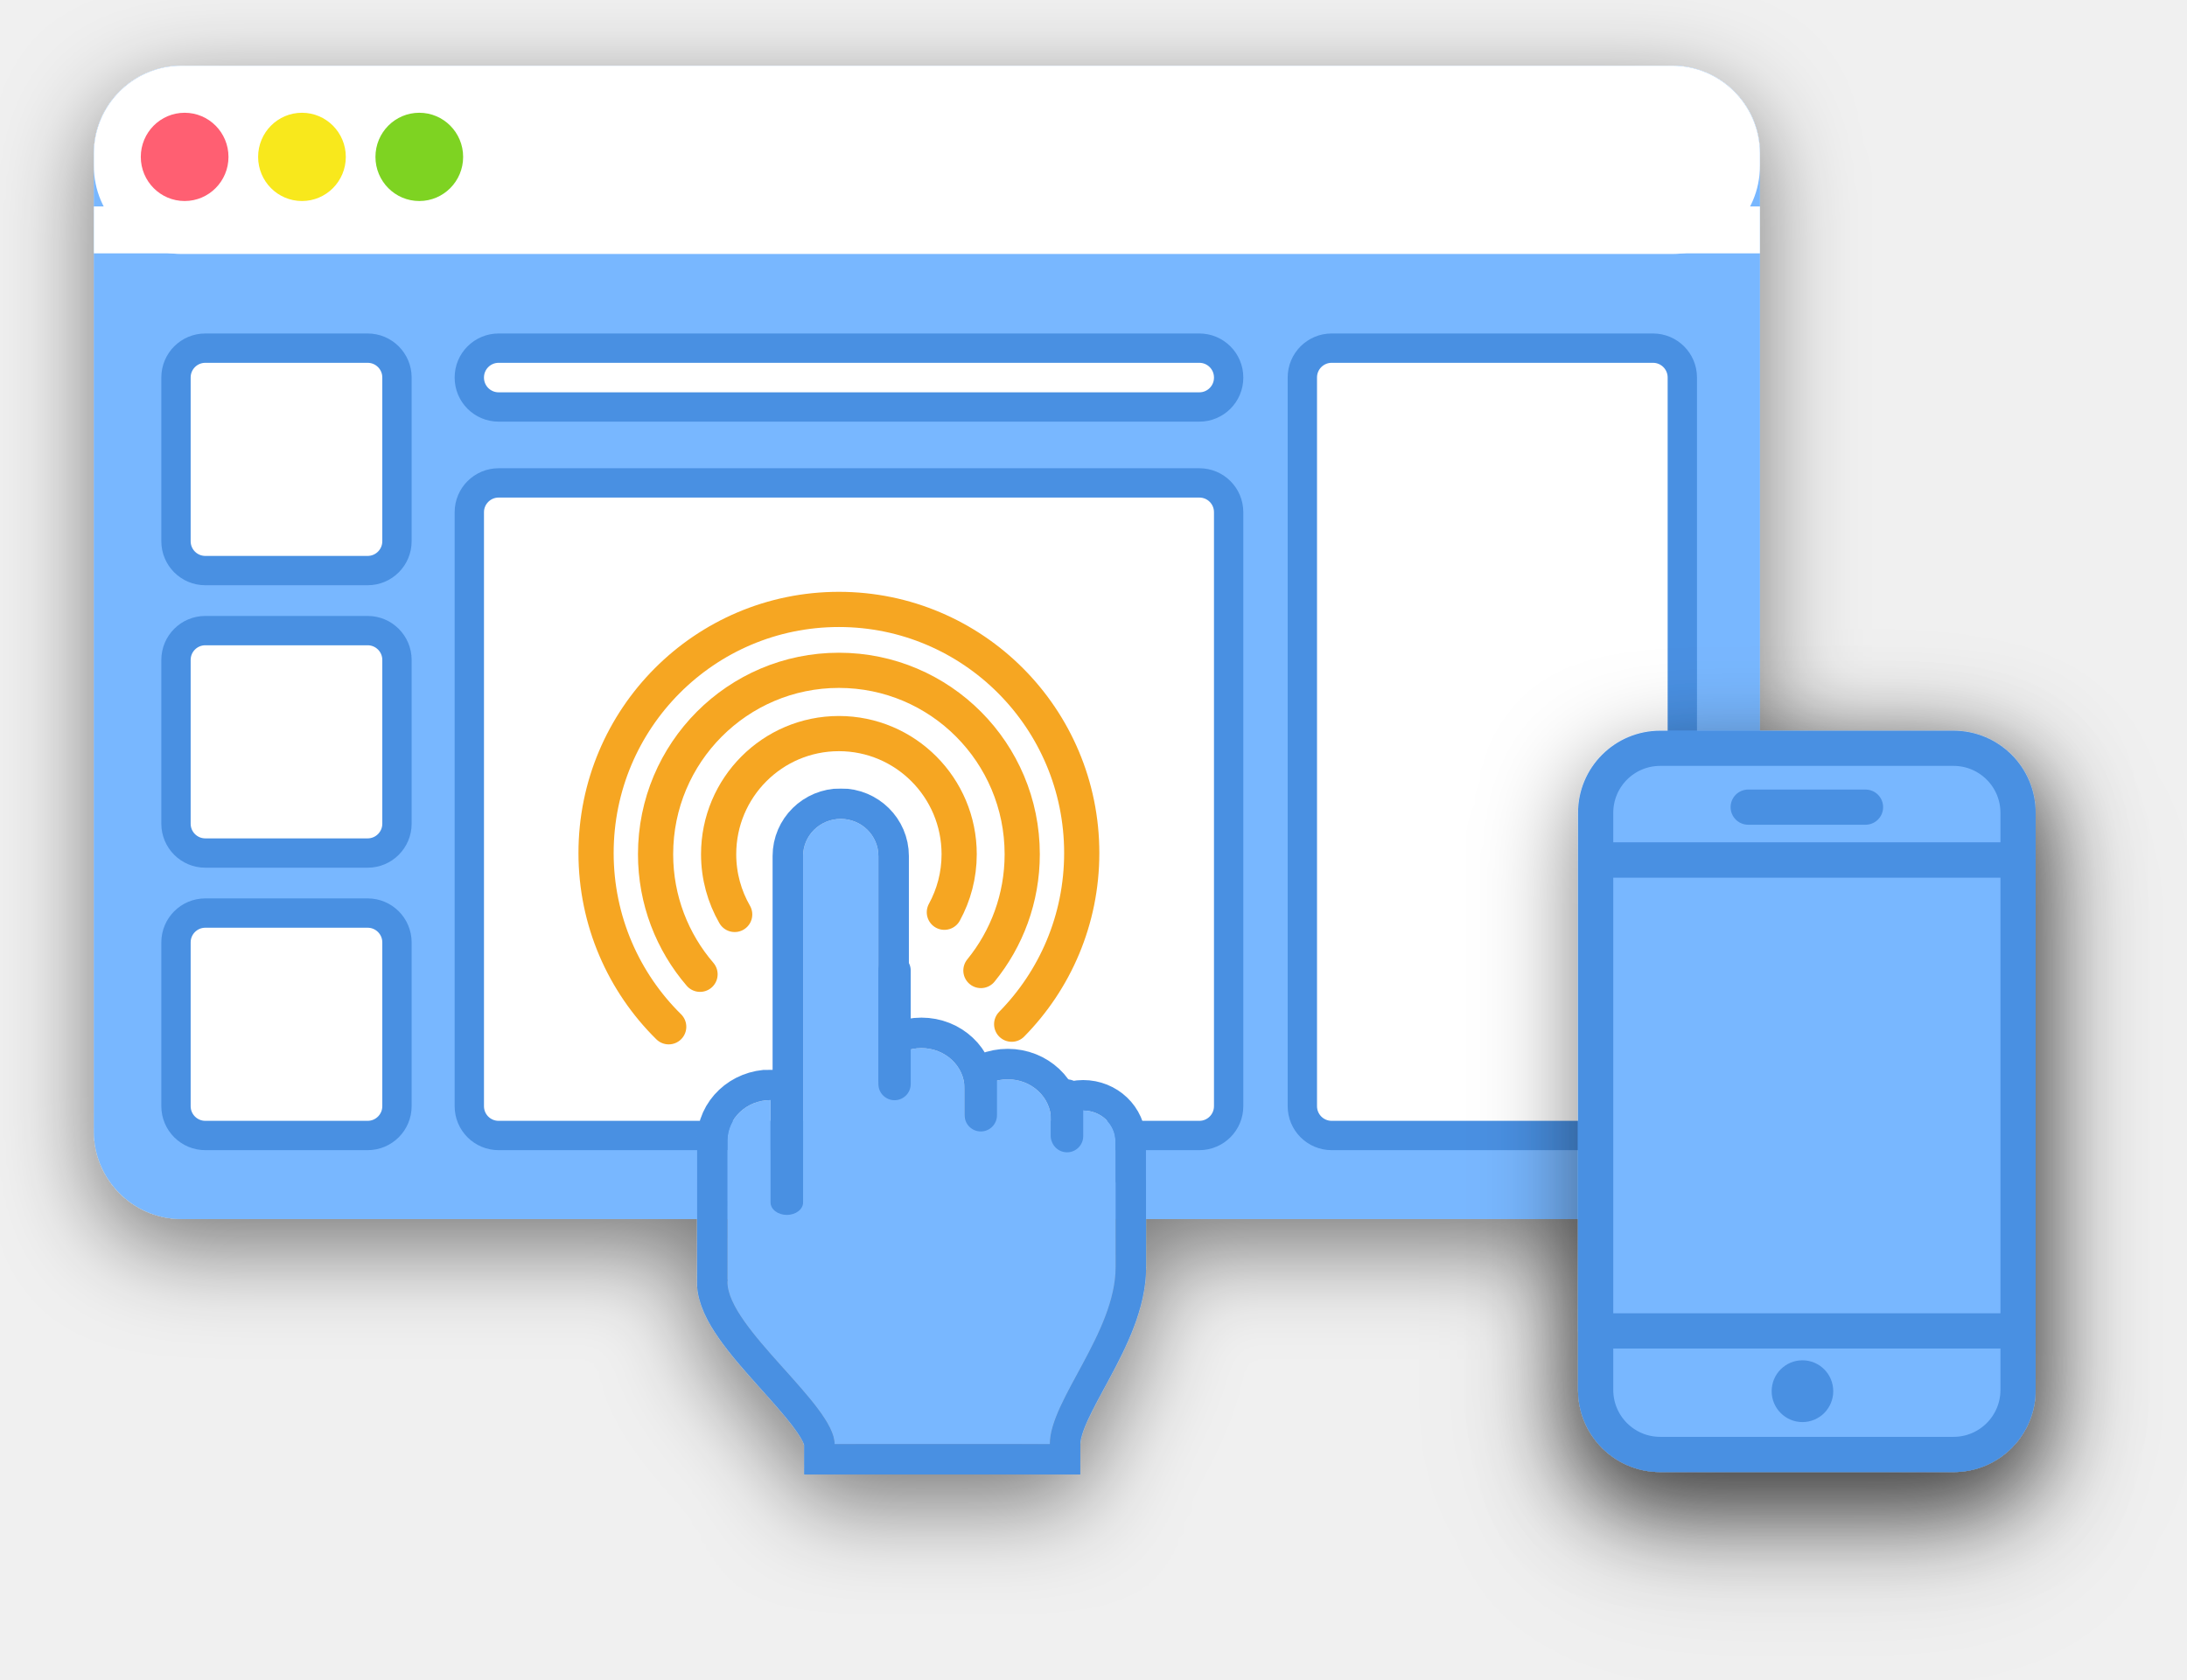
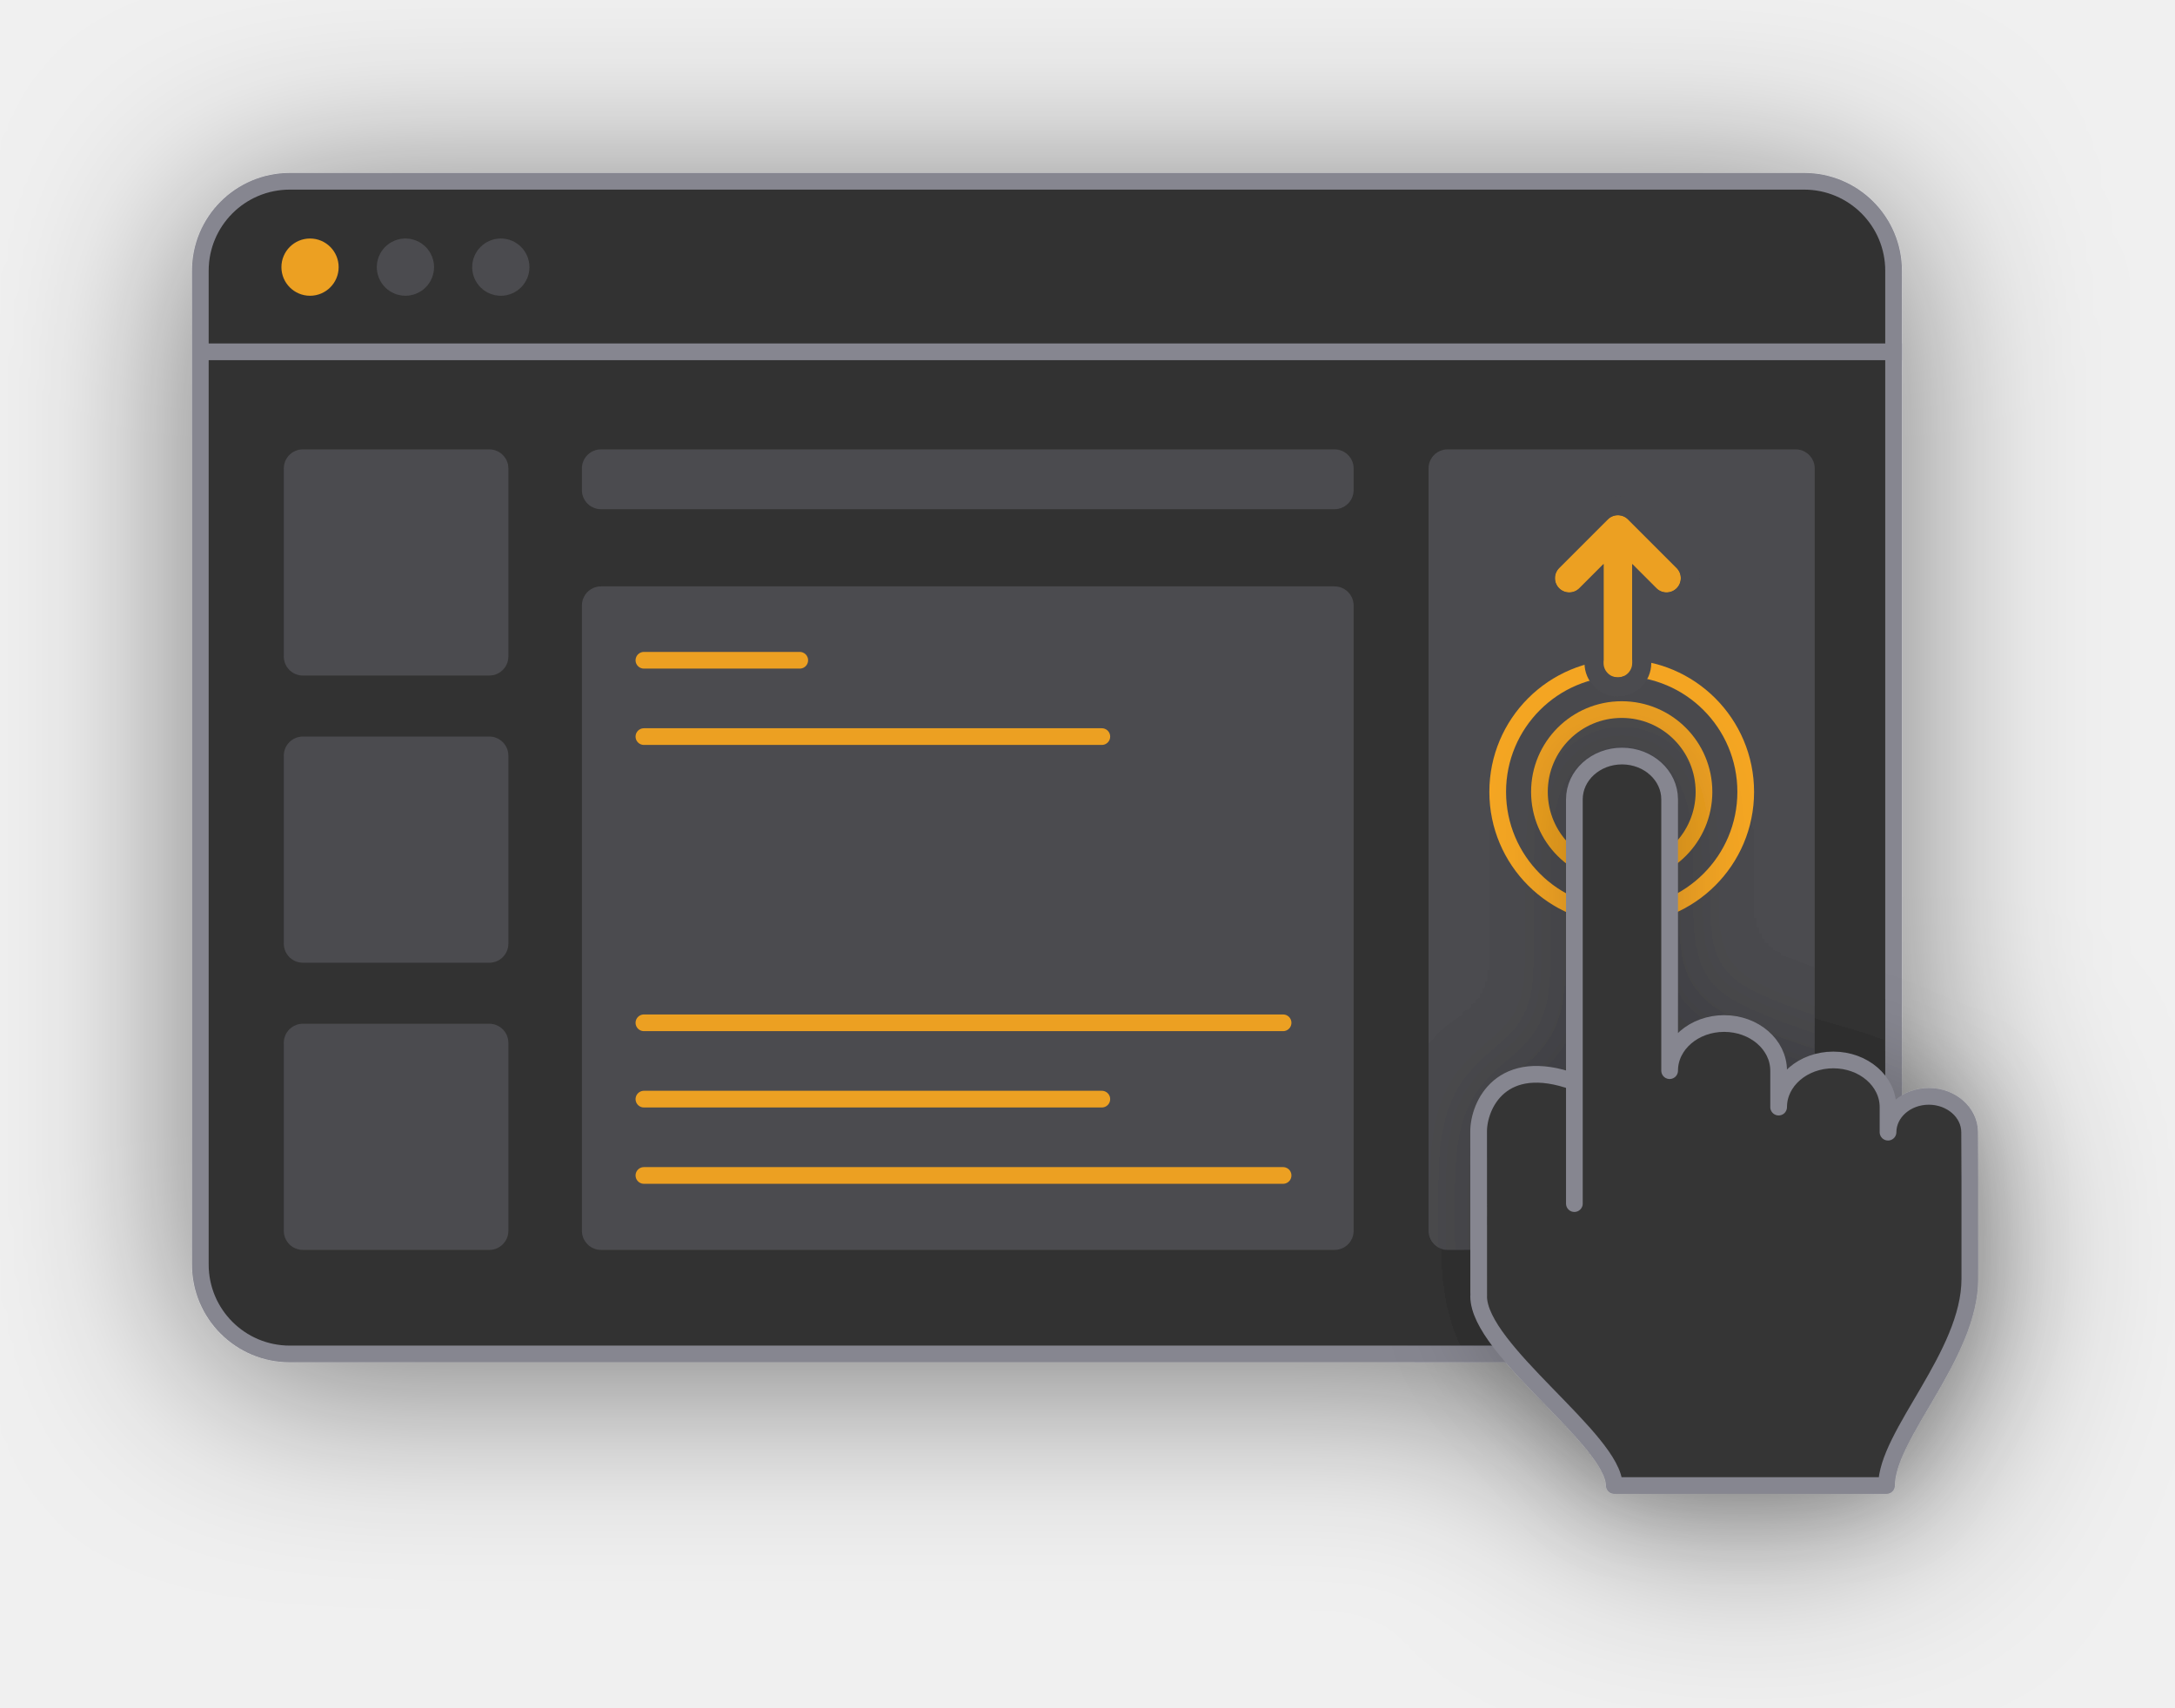
- <svg xmlns="http://www.w3.org/2000/svg" xmlns:xlink="http://www.w3.org/1999/xlink" width="233px" height="179px" viewBox="0 0 233 179" version="1.1">
+ <svg xmlns="http://www.w3.org/2000/svg" xmlns:xlink="http://www.w3.org/1999/xlink" width="228px" height="179px" viewBox="0 0 228 179" version="1.1">
  <defs>
    <filter x="-50%" y="-50%" width="200%" height="200%" filterUnits="objectBoundingBox" id="filter-1">
-       <feOffset dx="0" dy="3" in="SourceAlpha" result="shadowOffsetOuter1" />
-       <feGaussianBlur stdDeviation="5" in="shadowOffsetOuter1" result="shadowBlurOuter1" />
+       <feOffset dx="0" dy="2" in="SourceAlpha" result="shadowOffsetOuter1" />
+       <feGaussianBlur stdDeviation="10" in="shadowOffsetOuter1" result="shadowBlurOuter1" />
      <feColorMatrix values="0 0 0 0 0   0 0 0 0 0   0 0 0 0 0  0 0 0 0.5 0" type="matrix" in="shadowBlurOuter1" result="shadowMatrixOuter1" />
      <feMerge>
        <feMergeNode in="shadowMatrixOuter1" />
        <feMergeNode in="SourceGraphic" />
      </feMerge>
    </filter>
-     <path d="M41.34,38.676 L41.34,34.361 C41.34,32.549 39.801,31.08 37.904,31.08 C36.01,31.08 34.477,32.543 34.47,34.35 L34.47,32.06 C34.47,29.681 32.408,27.753 29.865,27.753 C27.321,27.753 25.259,29.681 25.259,32.06 L25.259,28.733 C25.259,26.354 23.205,24.427 20.671,24.427 C18.136,24.427 16.082,26.354 16.082,28.733 L16.082,3.957 C16.082,1.772 14.287,0 12.071,0 C9.857,0 8.061,1.772 8.061,3.957 L8.061,17.99 L8.061,17.995 L8.061,40.873 C8.061,41.607 7.285,42.202 6.328,42.202 C5.37,42.202 4.593,41.607 4.593,40.873 L4.593,29.965 C2.056,29.968 3.23296945e-14,31.901 3.23296945e-14,34.286 L0.006,49.015 C0.006,49.071 0.022,49.123 0.024,49.178 C0.021,49.234 0.002,49.279 0.002,49.338 C0.002,54.246 11.419,62.465 11.419,66.623 L34.346,66.623 C34.346,61.981 41.357,54.733 41.357,47.751 L41.357,38.761 C41.357,38.761 41.352,38.728 41.34,38.676 L41.34,38.676 Z" id="path-2" />
-     <mask id="mask-3" maskContentUnits="userSpaceOnUse" maskUnits="objectBoundingBox" x="-3.25" y="-3.25" width="47.857" height="73.123">
-       <rect x="-3.25" y="-3.25" width="47.857" height="73.123" fill="white" />
-       <use xlink:href="#path-2" fill="black" />
+     <circle id="path-2" cx="149" cy="64" r="9.5" />
+     <mask id="mask-3" maskContentUnits="userSpaceOnUse" maskUnits="objectBoundingBox" x="0" y="0" width="19" height="19" fill="white">
+       <use xlink:href="#path-2" />
    </mask>
-     <filter x="-50%" y="-50%" width="200%" height="200%" filterUnits="objectBoundingBox" id="filter-4">
-       <feOffset dx="0" dy="3" in="SourceAlpha" result="shadowOffsetOuter1" />
-       <feGaussianBlur stdDeviation="5" in="shadowOffsetOuter1" result="shadowBlurOuter1" />
-       <feColorMatrix values="0 0 0 0 0   0 0 0 0 0   0 0 0 0 0  0 0 0 0.5 0" type="matrix" in="shadowBlurOuter1" result="shadowMatrixOuter1" />
-       <feMerge>
-         <feMergeNode in="shadowMatrixOuter1" />
-         <feMergeNode in="SourceGraphic" />
-       </feMerge>
+     <path d="M185.471,99.682 C185.471,97.602 183.555,95.916 181.194,95.916 C178.835,95.916 176.926,97.596 176.917,99.669 L176.917,97.042 C176.917,94.311 174.35,92.099 171.184,92.099 C168.016,92.099 165.449,94.311 165.449,97.042 L165.449,93.222 C165.449,90.493 162.892,88.281 159.737,88.281 C156.581,88.281 154.024,90.493 154.024,93.222 L154.024,64.788 C154.024,62.28 151.788,60.246 149.029,60.246 C146.272,60.246 144.037,62.28 144.037,64.788 L144.037,80.894 L144.037,107.156 L144.037,94.402 C136.366,91.599 134,96.859 134,99.597 L134.007,116.5 C134.026,116.753 134.003,116.804 134.003,116.871 C134.003,122.505 148.217,131.937 148.217,136.709 L176.763,136.709 C176.763,131.382 185.493,123.063 185.493,115.05 L185.493,104.732 L185.471,99.682 Z" id="path-4" />
+     <filter x="-50%" y="-50%" width="200%" height="200%" filterUnits="objectBoundingBox" id="filter-5">
+       <feMorphology radius="0.875" operator="dilate" in="SourceAlpha" result="shadowSpreadOuter1" />
+       <feOffset dx="0" dy="0" in="shadowSpreadOuter1" result="shadowOffsetOuter1" />
+       <feGaussianBlur stdDeviation="4.5" in="shadowOffsetOuter1" result="shadowBlurOuter1" />
+       <feComposite in="shadowBlurOuter1" in2="SourceAlpha" operator="out" result="shadowBlurOuter1" />
+       <feColorMatrix values="0 0 0 0 0   0 0 0 0 0   0 0 0 0 0  0 0 0 0.2 0" type="matrix" in="shadowBlurOuter1" />
    </filter>
+     <path d="M150.099,40.121 L150.099,50.5 C150.099,51.328 149.427,52 148.599,52 C147.771,52 147.099,51.328 147.099,50.5 L147.099,40.121 L144.561,42.66 C143.975,43.245 143.025,43.245 142.439,42.66 C141.854,42.074 141.854,41.124 142.439,40.538 L147.538,35.439 C147.978,35 148.622,34.89 149.163,35.11 C149.003,35.042 148.806,35 148.599,35 C147.978,35 147.445,35.378 147.217,35.916 C147.282,35.755 147.392,35.586 147.538,35.439 C148.124,34.854 149.074,34.854 149.66,35.439 L154.759,40.538 C155.344,41.124 155.344,42.074 154.759,42.66 C154.173,43.245 153.223,43.245 152.637,42.66 L150.099,40.121 Z" id="path-6" />
+     <mask id="mask-7" maskContentUnits="userSpaceOnUse" maskUnits="objectBoundingBox" x="-2" y="-2" width="17.198" height="21">
+       <rect x="140" y="33" width="17.198" height="21" fill="white" />
+       <use xlink:href="#path-6" fill="black" />
+     </mask>
  </defs>
  <g id="Page-1" stroke="none" stroke-width="1" fill="none" fill-rule="evenodd">
-     <g id="Group-60" transform="translate(10, 7)">
-       <g id="Group-7-Copy-4" filter="url(#filter-1)">
-         <ellipse id="Oval-7" fill="#F5A623" cx="78.75" cy="84.034" rx="28.75" ry="28.847" />
-         <g id="Group-6">
-           <rect id="Rectangle" fill="#78B7FF" x="0" y="0" width="177.5" height="122.915" rx="9.375" />
-           <rect id="Rectangle-Copy" fill="#FFFFFF" x="0" y="0" width="177.5" height="20.068" rx="9.375" />
-           <ellipse id="Oval" fill="#FF5F72" cx="9.671" cy="9.72" rx="4.671" ry="4.703" />
-           <ellipse id="Oval-Copy" fill="#F8E81C" cx="22.171" cy="9.72" rx="4.671" ry="4.703" />
-           <ellipse id="Oval-Copy-2" fill="#7ED321" cx="34.671" cy="9.72" rx="4.671" ry="4.703" />
-           <g id="Group-9" transform="translate(8.75, 30.10169)" stroke="#4990E2" stroke-width="3.125" fill="#FFFFFF">
-             <rect id="Rectangle-3" x="0" y="0" width="23.542" height="23.705" rx="3.125" />
-             <rect id="Rectangle-3-Copy-2" x="0" y="30.102" width="23.542" height="23.705" rx="3.125" />
-             <rect id="Rectangle-3-Copy-3" x="0" y="60.203" width="23.542" height="23.705" rx="3.125" />
-             <path d="M31.25,17.484 C31.25,15.759 32.654,14.361 34.372,14.361 L109.026,14.361 C110.75,14.361 112.148,15.75 112.148,17.484 L112.148,80.785 C112.148,82.51 110.744,83.908 109.026,83.908 L34.372,83.908 C32.648,83.908 31.25,82.519 31.25,80.785 L31.25,17.484 Z" id="Rectangle-3-Copy-8" />
-             <rect id="Rectangle-3-Copy-5" x="31.25" y="0" width="80.898" height="6.271" rx="3.125" />
-             <rect id="Rectangle-3-Copy-10" x="120" y="0" width="40.482" height="83.908" rx="3.125" />
-           </g>
+     <g id="Group-78" transform="translate(-4, 5)">
+       <rect id="Rectangle-91-Copy" fill="#323232" opacity="0" x="0" y="0" width="235" height="164" />
+       <g id="Group-75" filter="url(#filter-1)" transform="translate(25, 14)">
+         <rect id="Rectangle" stroke="#868690" stroke-width="1.75" fill="#323232" x="0" y="0" width="177.5" height="122.915" rx="9.375" />
+         <circle id="Oval" fill="#ECA021" cx="11.5" cy="9" r="3" />
+         <circle id="Oval-Copy" fill="#4B4B4F" cx="21.5" cy="9" r="3" />
+         <circle id="Oval-Copy-2" fill="#4B4B4F" cx="31.5" cy="9" r="3" />
+         <rect id="Rectangle-3" fill="#4B4B4F" x="8.75" y="28.102" width="23.542" height="23.705" rx="2" />
+         <rect id="Rectangle-3-Copy-2" fill="#4B4B4F" x="8.75" y="58.203" width="23.542" height="23.705" rx="2" />
+         <rect id="Rectangle-3-Copy-3" fill="#4B4B4F" x="8.75" y="88.305" width="23.542" height="23.705" rx="2" />
+         <path d="M40,44.469 C40,43.361 40.895,42.463 42,42.463 L118.898,42.463 C120.003,42.463 120.898,43.367 120.898,44.469 L120.898,110.004 C120.898,111.112 120.003,112.01 118.898,112.01 L42,112.01 C40.895,112.01 40,111.105 40,110.004 L40,44.469 Z" id="Rectangle-3-Copy-8" fill="#4B4B4F" />
+         <rect id="Rectangle-3-Copy-5" fill="#4B4B4F" x="40" y="28.102" width="80.898" height="6.271" rx="2" />
+         <rect id="Rectangle-3-Copy-10" fill="#4B4B4F" x="128.75" y="28.102" width="40.482" height="83.908" rx="2" />
+         <use id="Oval-18" stroke="#ECA021" mask="url(#mask-3)" stroke-width="3.5" xlink:href="#path-2" />
+         <circle id="Oval-18" stroke="#F5A623" stroke-width="1.75" cx="149" cy="64" r="13" />
+         <g id="1-finger">
+           <use fill="black" fill-opacity="1" filter="url(#filter-5)" xlink:href="#path-4" />
+           <use stroke="#868690" stroke-width="1.75" stroke-linecap="round" stroke-linejoin="round" fill="#363636" fill-rule="evenodd" xlink:href="#path-4" />
        </g>
-         <g id="Group-4" transform="translate(67.5, 80.27119)">
-           <g id="1-finger">
-             <use fill="#78B7FF" fill-rule="evenodd" xlink:href="#path-2" />
-             <use stroke="#4A90E2" mask="url(#mask-3)" stroke-width="6.5" xlink:href="#path-2" />
-           </g>
-           <rect id="Rectangle-4" fill="#4A90E2" x="16.081" y="14.434" width="3.446" height="15.544" rx="1.723" />
-           <rect id="Rectangle-4-Copy" fill="#4A90E2" x="25.27" y="25.537" width="3.446" height="7.772" rx="1.723" />
-           <rect id="Rectangle-4-Copy-2" fill="#4A90E2" x="34.459" y="27.758" width="3.446" height="7.772" rx="1.723" />
+         <path d="M0.5,17.875 L177.5,17.875" id="Line" stroke="#868690" stroke-width="1.75" stroke-linecap="square" />
+         <g id="Combined-Shape">
+           <use fill="#ECA021" fill-rule="evenodd" xlink:href="#path-6" />
+           <use stroke="#4B4B4F" mask="url(#mask-7)" stroke-width="4" xlink:href="#path-6" />
        </g>
-         <g id="Group-5" filter="url(#filter-4)" transform="translate(160, 72.74576)">
-           <rect id="Rectangle-Copy-2" stroke="#4990E2" stroke-width="3.75" stroke-linecap="round" stroke-linejoin="round" fill="#78B7FF" x="0" y="0" width="45" height="75.254" rx="6.875" />
-           <path d="M1.25,11.915 L43.823,11.915" id="Line" stroke="#4A90E2" stroke-width="3.75" stroke-linecap="square" />
-           <path d="M16.25,6.271 L28.75,6.271" id="Line-Copy-2" stroke="#4A90E2" stroke-width="3.75" stroke-linecap="round" stroke-linejoin="round" />
-           <path d="M1.25,62.085 L43.823,62.085" id="Line-Copy" stroke="#4A90E2" stroke-width="3.75" stroke-linecap="square" />
-           <path d="M22.031,71.805 C23.843,71.805 25.312,70.331 25.312,68.513 C25.312,66.694 23.843,65.22 22.031,65.22 C20.219,65.22 18.75,66.694 18.75,68.513 C18.75,70.331 20.219,71.805 22.031,71.805 Z" id="Oval-4" fill="#4A90E2" />
-           <rect id="Rectangle-Copy-3" stroke="#4A90E2" stroke-width="3.75" stroke-linecap="round" stroke-linejoin="round" fill="#78B7FF" x="0" y="11.915" width="45" height="50.169" />
-         </g>
-         <path d="M90.611,90.218 C91.616,88.383 92.188,86.275 92.188,84.034 C92.188,76.934 86.451,71.178 79.375,71.178 C72.299,71.178 66.562,76.934 66.562,84.034 C66.562,86.372 67.185,88.564 68.272,90.453 L68.272,90.453" id="Oval-5" stroke="#F6A623" stroke-width="3.75" stroke-linecap="round" stroke-linejoin="round" />
-         <path d="M94.505,96.428 C97.256,93.051 98.906,88.736 98.906,84.034 C98.906,73.211 90.162,64.436 79.375,64.436 C68.588,64.436 59.844,73.211 59.844,84.034 C59.844,88.924 61.629,93.396 64.581,96.829" id="Oval-5-Copy" stroke="#F6A623" stroke-width="3.75" stroke-linecap="round" stroke-linejoin="round" />
-         <path d="M97.782,102.148 C102.398,97.459 105.247,91.016 105.247,83.905 C105.247,69.568 93.664,57.946 79.375,57.946 C65.086,57.946 53.503,69.568 53.503,83.905 C53.503,91.157 56.466,97.714 61.243,102.424 L61.243,102.424" id="Oval-5-Copy-2" stroke="#F6A623" stroke-width="3.75" stroke-linecap="round" stroke-linejoin="round" />
+         <path d="M46.5,50.206 L62.836,50.206" id="Line-Copy-54" stroke="#ECA021" stroke-width="1.75" stroke-linecap="round" />
+         <path d="M46.5,88.206 L113.503,88.206" id="Line-Copy-73" stroke="#ECA021" stroke-width="1.75" stroke-linecap="round" />
+         <path d="M46.5,104.206 L113.503,104.206" id="Line-Copy-75" stroke="#ECA021" stroke-width="1.75" stroke-linecap="round" />
+         <path d="M46.5,58.206 L94.502,58.206" id="Line-Copy-72" stroke="#ECA021" stroke-width="1.75" stroke-linecap="round" />
+         <path d="M46.5,96.206 L94.502,96.206" id="Line-Copy-74" stroke="#ECA021" stroke-width="1.75" stroke-linecap="round" />
      </g>
-       <rect id="Rectangle-57-Copy" fill="#FFFFFF" x="0" y="15" width="177.5" height="5" />
    </g>
  </g>
</svg>
